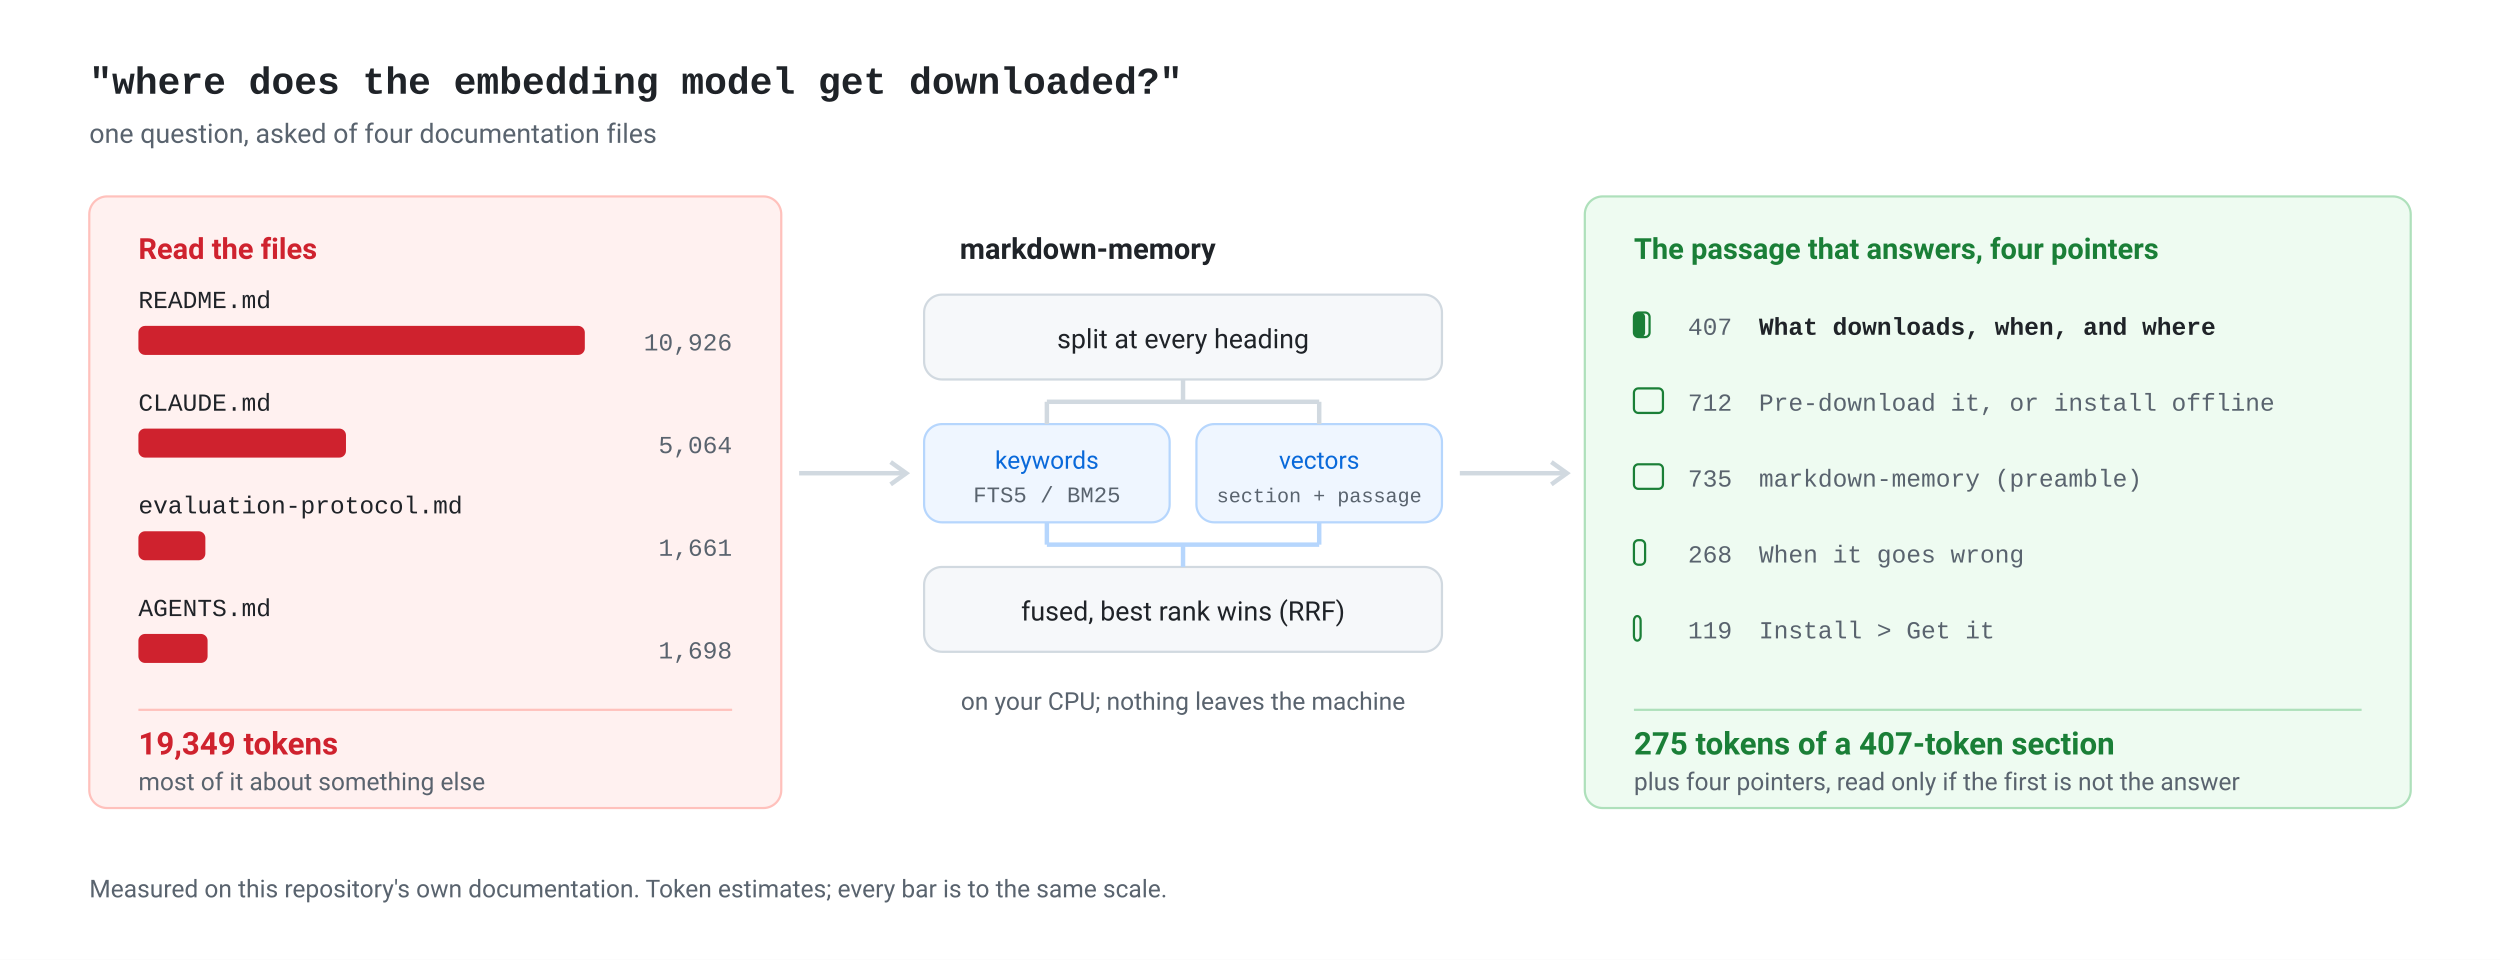
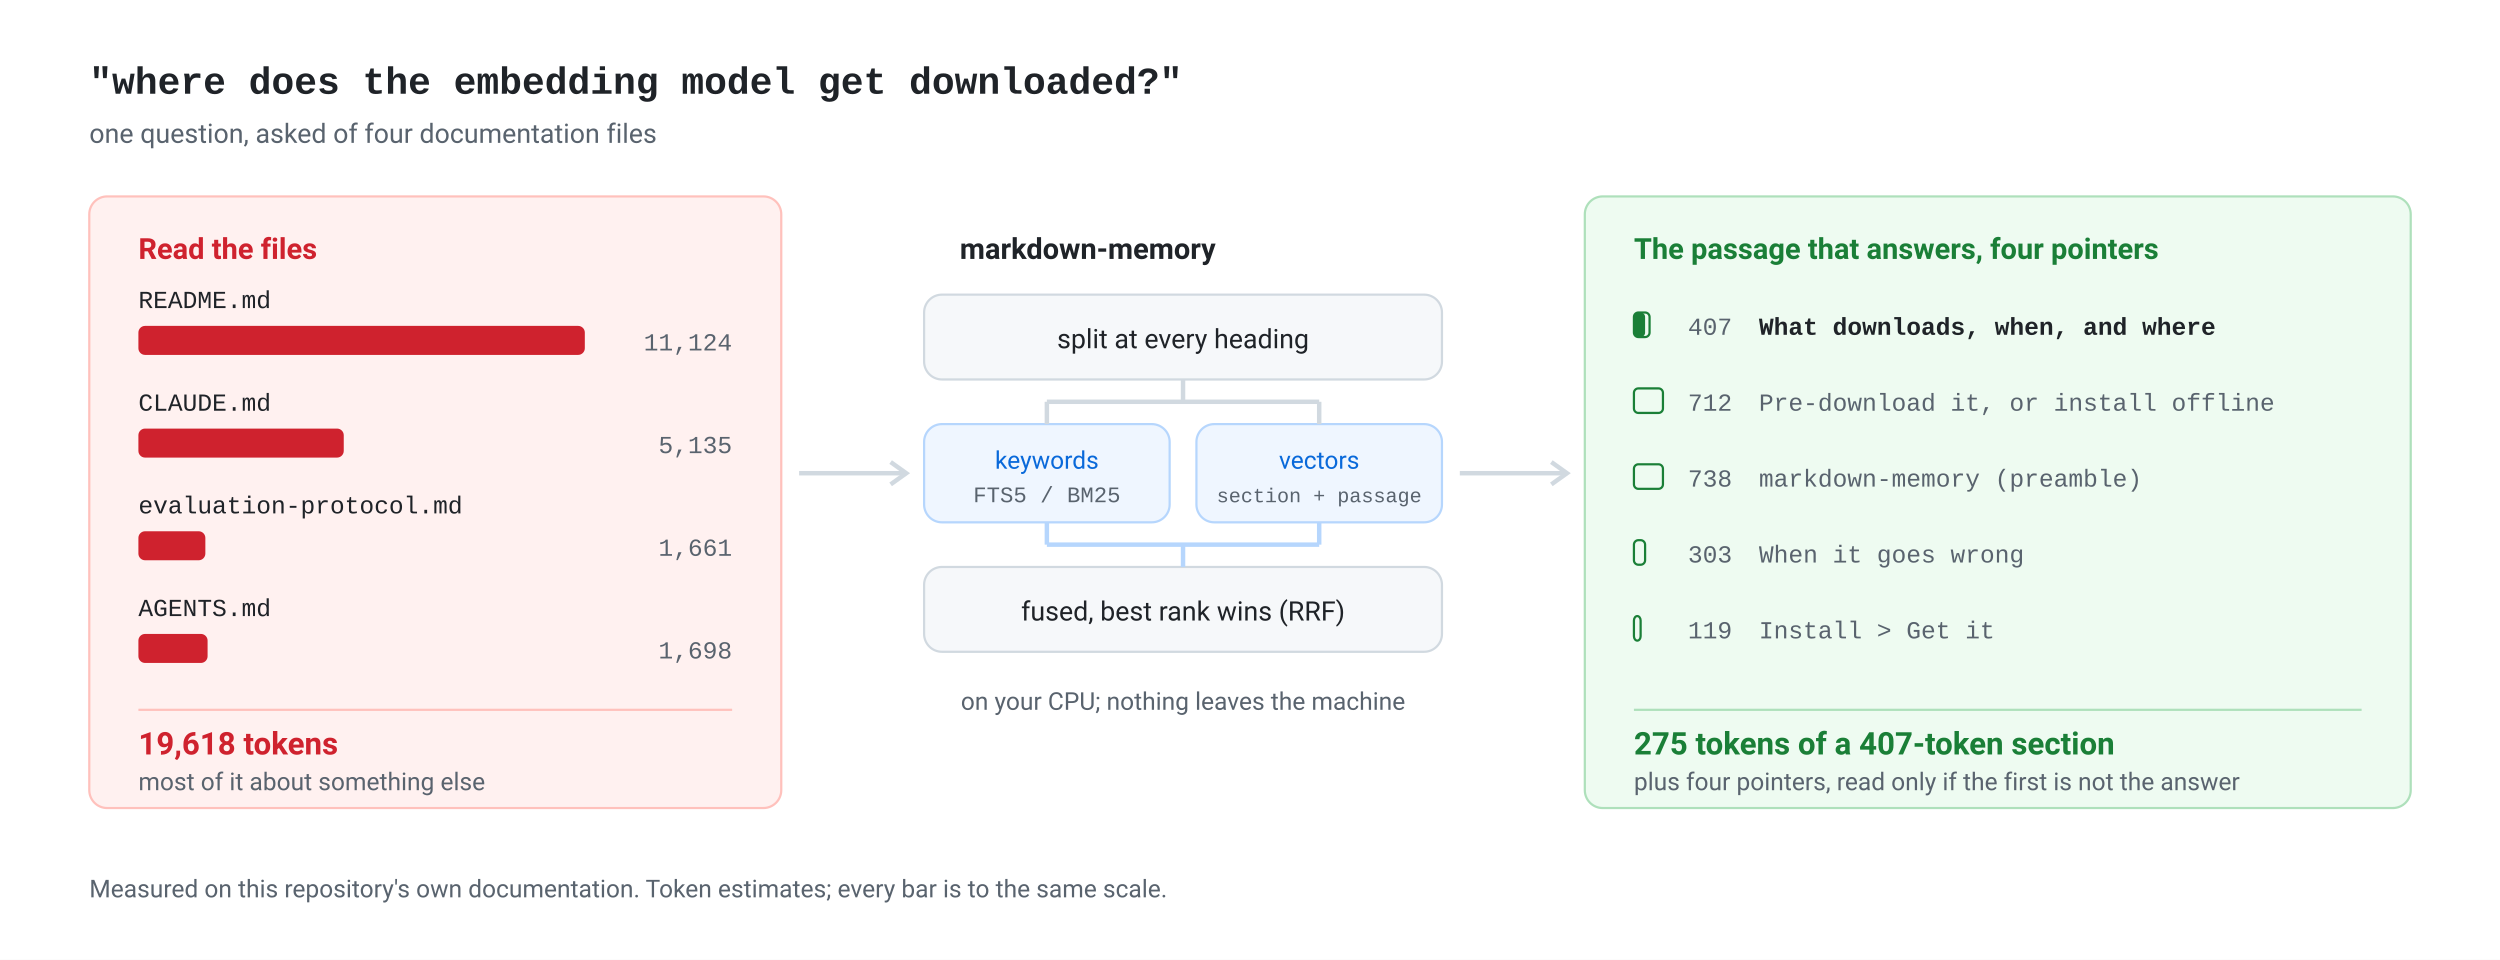
- <svg xmlns="http://www.w3.org/2000/svg" viewBox="0 0 1120 430" width="1120" height="430" role="img" aria-label="One question: reading four whole files costs 19,349 tokens; markdown-memory returns the passage that answers, 275 tokens of a 407-token section, with four pointers to the rest.">
+ <svg xmlns="http://www.w3.org/2000/svg" viewBox="0 0 1120 430" width="1120" height="430" role="img" aria-label="One question: reading four whole files costs 19,618 tokens; markdown-memory returns the passage that answers, 275 tokens of a 407-token section, with four pointers to the rest.">
  <rect width="1120" height="430" fill="#ffffff" />
  <text x="40" y="42" font-family="ui-monospace,SFMono-Regular,Menlo,Consolas,'Liberation Mono',monospace" font-size="17" font-weight="600" fill="#1f2328" text-anchor="start">"where does the embedding model get downloaded?"</text>
  <text x="40" y="64" font-family="ui-sans-serif,-apple-system,BlinkMacSystemFont,'Segoe UI',Roboto,'Helvetica Neue',Arial,sans-serif" font-size="12" font-weight="400" fill="#59636e" text-anchor="start">one question, asked of four documentation files</text>
  <rect x="40" y="88" width="310" height="274" rx="8" fill="#fff1f0" stroke="#ffc1bc" stroke-width="1" />
  <text x="62" y="116" font-family="ui-sans-serif,-apple-system,BlinkMacSystemFont,'Segoe UI',Roboto,'Helvetica Neue',Arial,sans-serif" font-size="13" font-weight="600" fill="#cf222e" text-anchor="start">Read the files</text>
  <text x="62" y="138" font-family="ui-monospace,SFMono-Regular,Menlo,Consolas,'Liberation Mono',monospace" font-size="11" font-weight="400" fill="#1f2328" text-anchor="start">README.md</text>
  <rect x="62" y="146" width="200" height="13" rx="3" fill="#cf222e" stroke="none" stroke-width="1" />
-   <text x="328" y="157" font-family="ui-monospace,SFMono-Regular,Menlo,Consolas,'Liberation Mono',monospace" font-size="11" font-weight="400" fill="#59636e" text-anchor="end">10,926</text>
+   <text x="328" y="157" font-family="ui-monospace,SFMono-Regular,Menlo,Consolas,'Liberation Mono',monospace" font-size="11" font-weight="400" fill="#59636e" text-anchor="end">11,124</text>
  <text x="62" y="184" font-family="ui-monospace,SFMono-Regular,Menlo,Consolas,'Liberation Mono',monospace" font-size="11" font-weight="400" fill="#1f2328" text-anchor="start">CLAUDE.md</text>
-   <rect x="62" y="192" width="93" height="13" rx="3" fill="#cf222e" stroke="none" stroke-width="1" />
-   <text x="328" y="203" font-family="ui-monospace,SFMono-Regular,Menlo,Consolas,'Liberation Mono',monospace" font-size="11" font-weight="400" fill="#59636e" text-anchor="end">5,064</text>
+   <rect x="62" y="192" width="92" height="13" rx="3" fill="#cf222e" stroke="none" stroke-width="1" />
+   <text x="328" y="203" font-family="ui-monospace,SFMono-Regular,Menlo,Consolas,'Liberation Mono',monospace" font-size="11" font-weight="400" fill="#59636e" text-anchor="end">5,135</text>
  <text x="62" y="230" font-family="ui-monospace,SFMono-Regular,Menlo,Consolas,'Liberation Mono',monospace" font-size="11" font-weight="400" fill="#1f2328" text-anchor="start">evaluation-protocol.md</text>
  <rect x="62" y="238" width="30" height="13" rx="3" fill="#cf222e" stroke="none" stroke-width="1" />
  <text x="328" y="249" font-family="ui-monospace,SFMono-Regular,Menlo,Consolas,'Liberation Mono',monospace" font-size="11" font-weight="400" fill="#59636e" text-anchor="end">1,661</text>
  <text x="62" y="276" font-family="ui-monospace,SFMono-Regular,Menlo,Consolas,'Liberation Mono',monospace" font-size="11" font-weight="400" fill="#1f2328" text-anchor="start">AGENTS.md</text>
  <rect x="62" y="284" width="31" height="13" rx="3" fill="#cf222e" stroke="none" stroke-width="1" />
  <text x="328" y="295" font-family="ui-monospace,SFMono-Regular,Menlo,Consolas,'Liberation Mono',monospace" font-size="11" font-weight="400" fill="#59636e" text-anchor="end">1,698</text>
  <path d="M62 318 L328 318" stroke="#ffc1bc" stroke-width="1" />
-   <text x="62" y="338" font-family="ui-sans-serif,-apple-system,BlinkMacSystemFont,'Segoe UI',Roboto,'Helvetica Neue',Arial,sans-serif" font-size="14" font-weight="600" fill="#cf222e" text-anchor="start">19,349 tokens</text>
+   <text x="62" y="338" font-family="ui-sans-serif,-apple-system,BlinkMacSystemFont,'Segoe UI',Roboto,'Helvetica Neue',Arial,sans-serif" font-size="14" font-weight="600" fill="#cf222e" text-anchor="start">19,618 tokens</text>
  <text x="62" y="354" font-family="ui-sans-serif,-apple-system,BlinkMacSystemFont,'Segoe UI',Roboto,'Helvetica Neue',Arial,sans-serif" font-size="11" font-weight="400" fill="#59636e" text-anchor="start">most of it about something else</text>
  <text x="430" y="116" font-family="ui-sans-serif,-apple-system,BlinkMacSystemFont,'Segoe UI',Roboto,'Helvetica Neue',Arial,sans-serif" font-size="13" font-weight="600" fill="#1f2328" text-anchor="start">markdown-memory</text>
  <rect x="414" y="132" width="232" height="38" rx="8" fill="#f6f8fa" stroke="#d1d9e0" stroke-width="1" />
  <text x="530" y="156" font-family="ui-sans-serif,-apple-system,BlinkMacSystemFont,'Segoe UI',Roboto,'Helvetica Neue',Arial,sans-serif" font-size="12" font-weight="400" fill="#1f2328" text-anchor="middle">split at every heading</text>
  <rect x="414" y="190" width="110" height="44" rx="8" fill="#eff6ff" stroke="#b6d6fd" stroke-width="1" />
  <text x="469" y="210" font-family="ui-sans-serif,-apple-system,BlinkMacSystemFont,'Segoe UI',Roboto,'Helvetica Neue',Arial,sans-serif" font-size="11" font-weight="400" fill="#0969da" text-anchor="middle">keywords</text>
  <text x="469" y="225" font-family="ui-monospace,SFMono-Regular,Menlo,Consolas,'Liberation Mono',monospace" font-size="10" font-weight="400" fill="#59636e" text-anchor="middle">FTS5 / BM25</text>
  <rect x="536" y="190" width="110" height="44" rx="8" fill="#eff6ff" stroke="#b6d6fd" stroke-width="1" />
  <text x="591" y="210" font-family="ui-sans-serif,-apple-system,BlinkMacSystemFont,'Segoe UI',Roboto,'Helvetica Neue',Arial,sans-serif" font-size="11" font-weight="400" fill="#0969da" text-anchor="middle">vectors</text>
  <text x="591" y="225" font-family="ui-monospace,SFMono-Regular,Menlo,Consolas,'Liberation Mono',monospace" font-size="9" font-weight="400" fill="#59636e" text-anchor="middle">section + passage</text>
  <rect x="414" y="254" width="232" height="38" rx="8" fill="#f6f8fa" stroke="#d1d9e0" stroke-width="1" />
  <text x="530" y="278" font-family="ui-sans-serif,-apple-system,BlinkMacSystemFont,'Segoe UI',Roboto,'Helvetica Neue',Arial,sans-serif" font-size="12" font-weight="400" fill="#1f2328" text-anchor="middle">fused, best rank wins (RRF)</text>
  <path d="M530 170 L530 180 M469 180 L591 180 M469 180 L469 190 M591 180 L591 190" stroke="#d1d9e0" stroke-width="2" fill="none" />
  <path d="M469 234 L469 244 M591 234 L591 244 M469 244 L591 244 M530 244 L530 254" stroke="#b6d6fd" stroke-width="2" fill="none" />
  <text x="530" y="318" font-family="ui-sans-serif,-apple-system,BlinkMacSystemFont,'Segoe UI',Roboto,'Helvetica Neue',Arial,sans-serif" font-size="11" font-weight="400" fill="#59636e" text-anchor="middle">on your CPU; nothing leaves the machine</text>
  <path d="M358 212 L406 212" stroke="#d1d9e0" stroke-width="2" fill="none" />
  <path d="M399 207 L406 212 L399 217" fill="none" stroke="#d1d9e0" stroke-width="2" />
  <path d="M654 212 L702 212" stroke="#d1d9e0" stroke-width="2" fill="none" />
  <path d="M695 207 L702 212 L695 217" fill="none" stroke="#d1d9e0" stroke-width="2" />
  <rect x="710" y="88" width="370" height="274" rx="8" fill="#eefbf1" stroke="#aee0bb" stroke-width="1" />
  <text x="732" y="116" font-family="ui-sans-serif,-apple-system,BlinkMacSystemFont,'Segoe UI',Roboto,'Helvetica Neue',Arial,sans-serif" font-size="13" font-weight="600" fill="#1a7f37" text-anchor="start">The passage that answers, four pointers</text>
  <rect x="732" y="140" width="7" height="11" rx="2" fill="none" stroke="#1a7f37" stroke-width="1" />
  <rect x="732" y="140" width="5" height="11" rx="2" fill="#1a7f37" stroke="none" stroke-width="1" />
  <text x="776" y="150" font-family="ui-monospace,SFMono-Regular,Menlo,Consolas,'Liberation Mono',monospace" font-size="11" font-weight="400" fill="#59636e" text-anchor="end">407</text>
  <text x="788" y="150" font-family="ui-monospace,SFMono-Regular,Menlo,Consolas,'Liberation Mono',monospace" font-size="11" font-weight="600" fill="#1f2328" text-anchor="start">What downloads, when, and where</text>
  <rect x="732" y="174" width="13" height="11" rx="2" fill="none" stroke="#1a7f37" stroke-width="1" />
  <text x="776" y="184" font-family="ui-monospace,SFMono-Regular,Menlo,Consolas,'Liberation Mono',monospace" font-size="11" font-weight="400" fill="#59636e" text-anchor="end">712</text>
  <text x="788" y="184" font-family="ui-monospace,SFMono-Regular,Menlo,Consolas,'Liberation Mono',monospace" font-size="11" font-weight="400" fill="#59636e" text-anchor="start">Pre-download it, or install offline</text>
  <rect x="732" y="208" width="13" height="11" rx="2" fill="none" stroke="#1a7f37" stroke-width="1" />
-   <text x="776" y="218" font-family="ui-monospace,SFMono-Regular,Menlo,Consolas,'Liberation Mono',monospace" font-size="11" font-weight="400" fill="#59636e" text-anchor="end">735</text>
+   <text x="776" y="218" font-family="ui-monospace,SFMono-Regular,Menlo,Consolas,'Liberation Mono',monospace" font-size="11" font-weight="400" fill="#59636e" text-anchor="end">738</text>
  <text x="788" y="218" font-family="ui-monospace,SFMono-Regular,Menlo,Consolas,'Liberation Mono',monospace" font-size="11" font-weight="400" fill="#59636e" text-anchor="start">markdown-memory  (preamble)</text>
  <rect x="732" y="242" width="5" height="11" rx="2" fill="none" stroke="#1a7f37" stroke-width="1" />
-   <text x="776" y="252" font-family="ui-monospace,SFMono-Regular,Menlo,Consolas,'Liberation Mono',monospace" font-size="11" font-weight="400" fill="#59636e" text-anchor="end">268</text>
+   <text x="776" y="252" font-family="ui-monospace,SFMono-Regular,Menlo,Consolas,'Liberation Mono',monospace" font-size="11" font-weight="400" fill="#59636e" text-anchor="end">303</text>
  <text x="788" y="252" font-family="ui-monospace,SFMono-Regular,Menlo,Consolas,'Liberation Mono',monospace" font-size="11" font-weight="400" fill="#59636e" text-anchor="start">When it goes wrong</text>
  <rect x="732" y="276" width="3" height="11" rx="2" fill="none" stroke="#1a7f37" stroke-width="1" />
  <text x="776" y="286" font-family="ui-monospace,SFMono-Regular,Menlo,Consolas,'Liberation Mono',monospace" font-size="11" font-weight="400" fill="#59636e" text-anchor="end">119</text>
  <text x="788" y="286" font-family="ui-monospace,SFMono-Regular,Menlo,Consolas,'Liberation Mono',monospace" font-size="11" font-weight="400" fill="#59636e" text-anchor="start">Install &gt; Get it</text>
  <path d="M732 318 L1058 318" stroke="#aee0bb" stroke-width="1" />
  <text x="732" y="338" font-family="ui-sans-serif,-apple-system,BlinkMacSystemFont,'Segoe UI',Roboto,'Helvetica Neue',Arial,sans-serif" font-size="14" font-weight="600" fill="#1a7f37" text-anchor="start">275 tokens of a 407-token section</text>
  <text x="732" y="354" font-family="ui-sans-serif,-apple-system,BlinkMacSystemFont,'Segoe UI',Roboto,'Helvetica Neue',Arial,sans-serif" font-size="11" font-weight="400" fill="#59636e" text-anchor="start">plus four pointers, read only if the first is not the answer</text>
  <text x="40" y="402" font-family="ui-sans-serif,-apple-system,BlinkMacSystemFont,'Segoe UI',Roboto,'Helvetica Neue',Arial,sans-serif" font-size="11" font-weight="400" fill="#59636e" text-anchor="start">Measured on this repository's own documentation. Token estimates; every bar is to the same scale.</text>
</svg>
